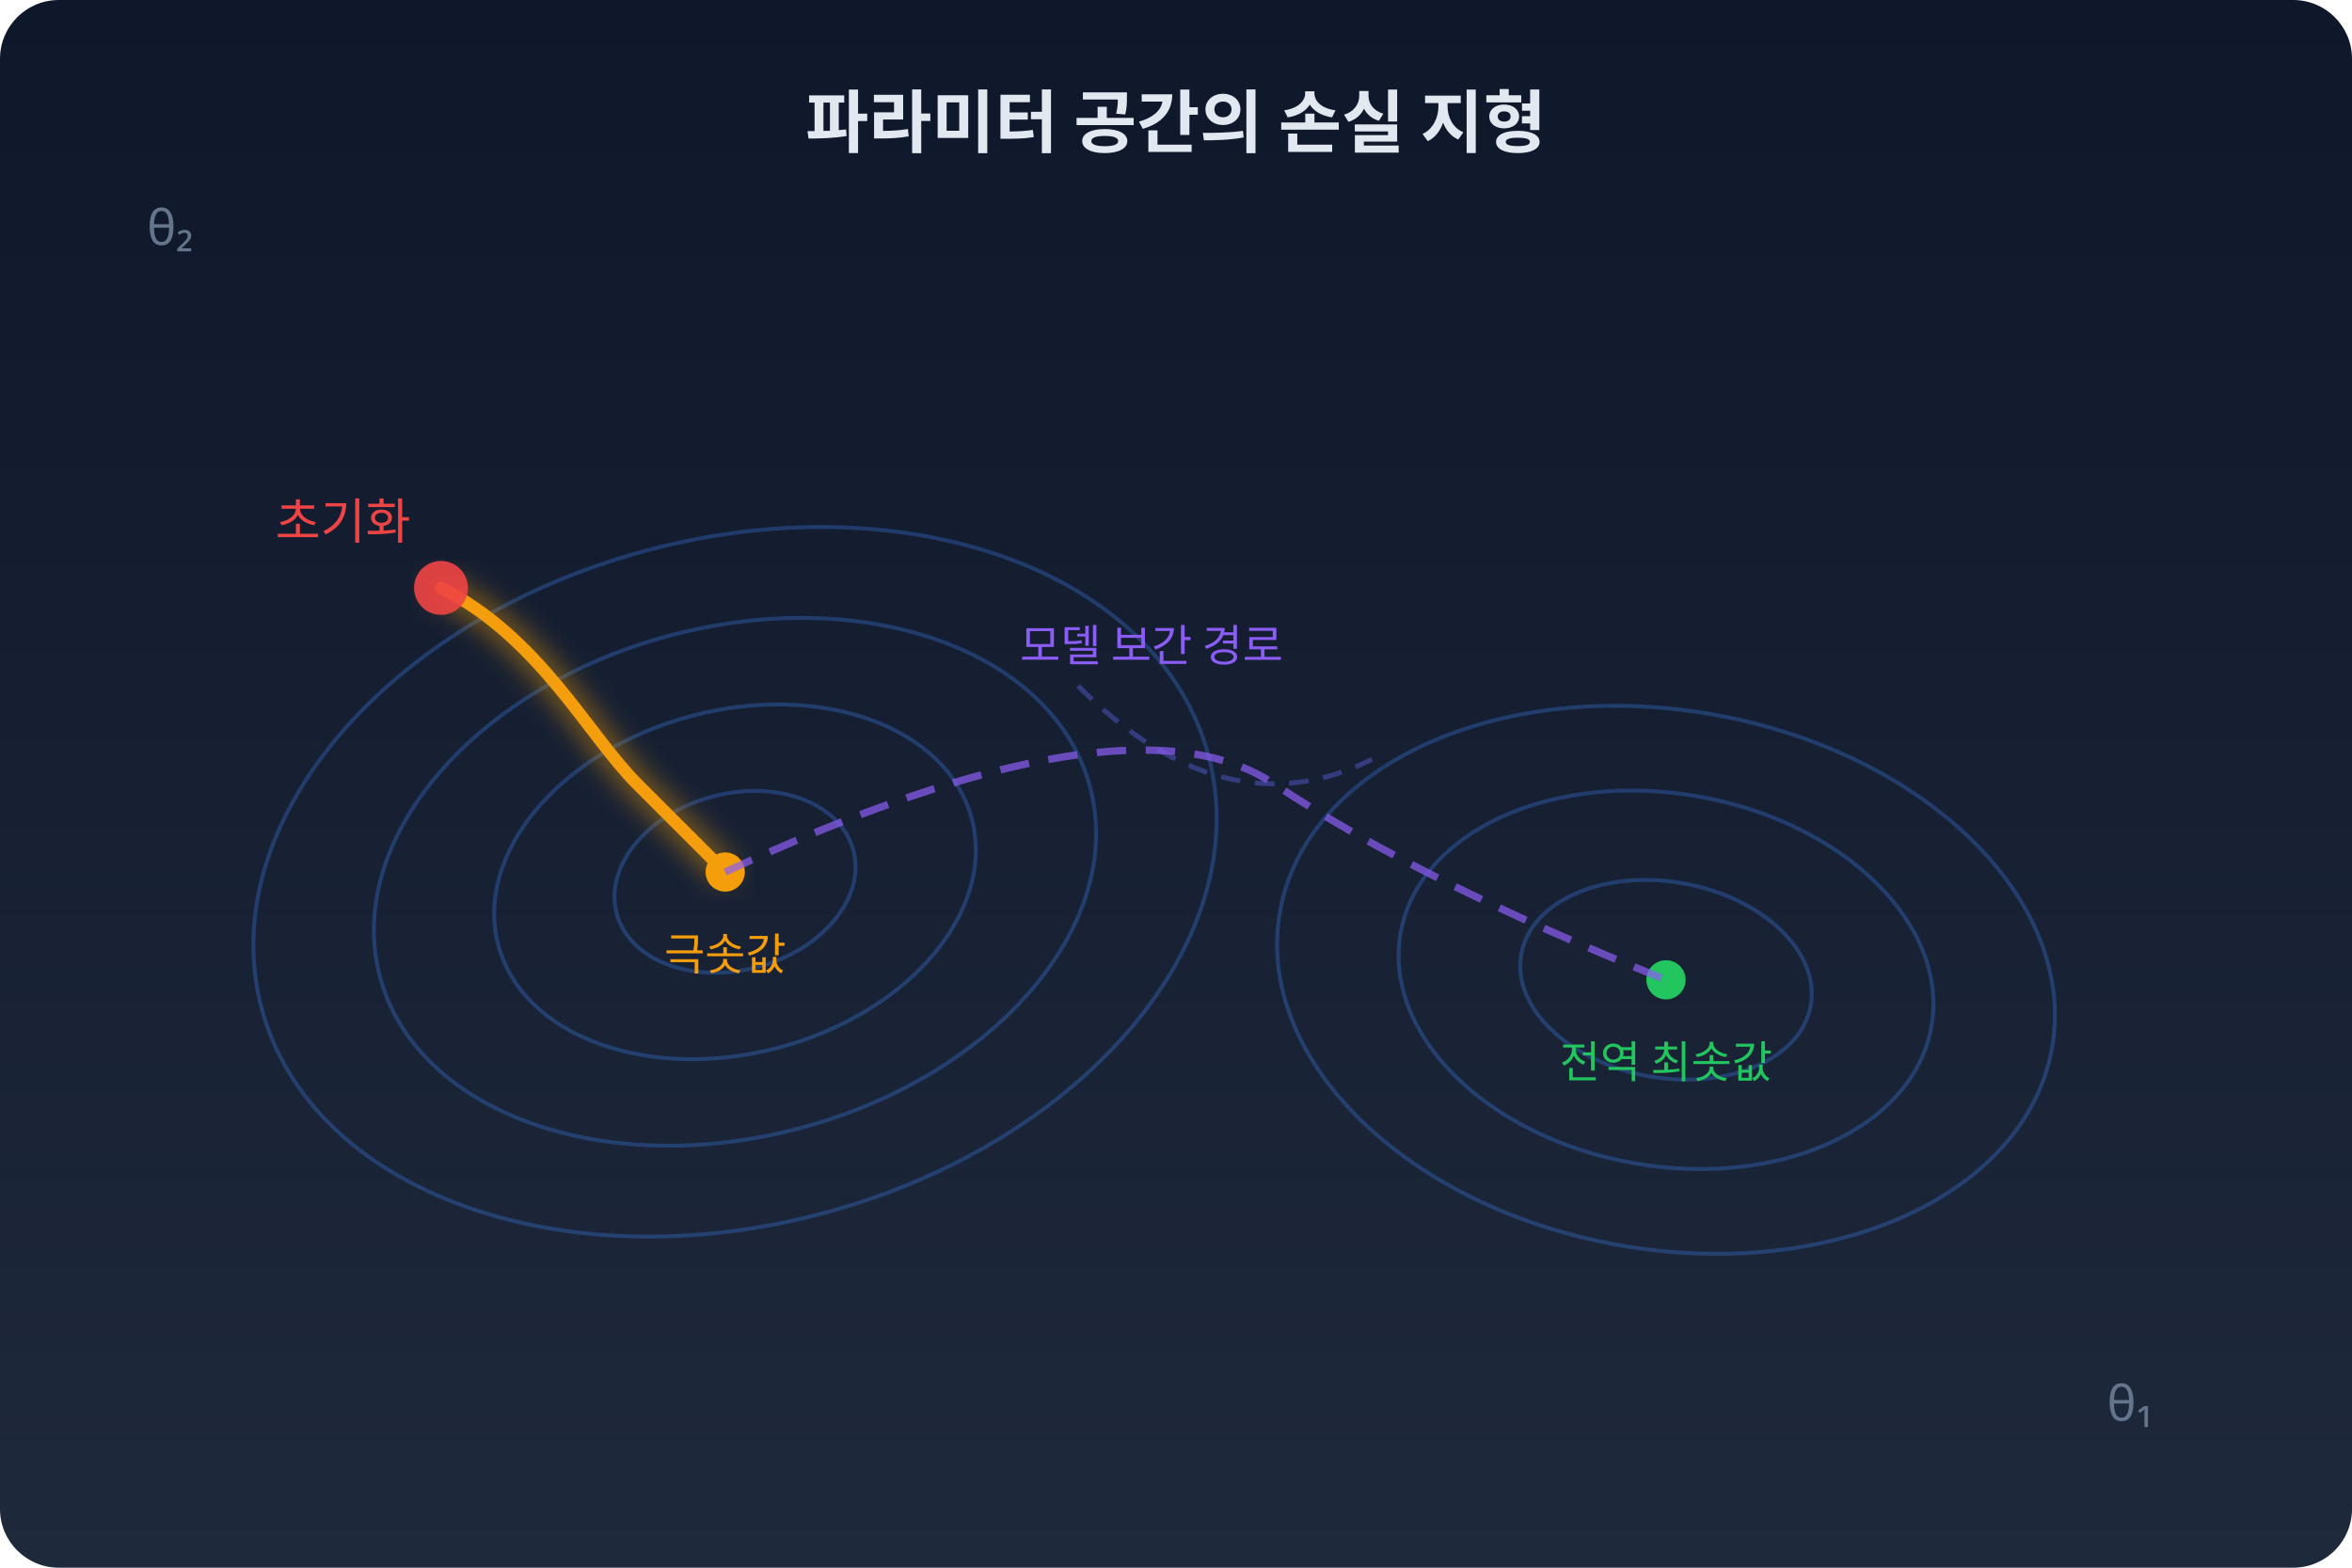
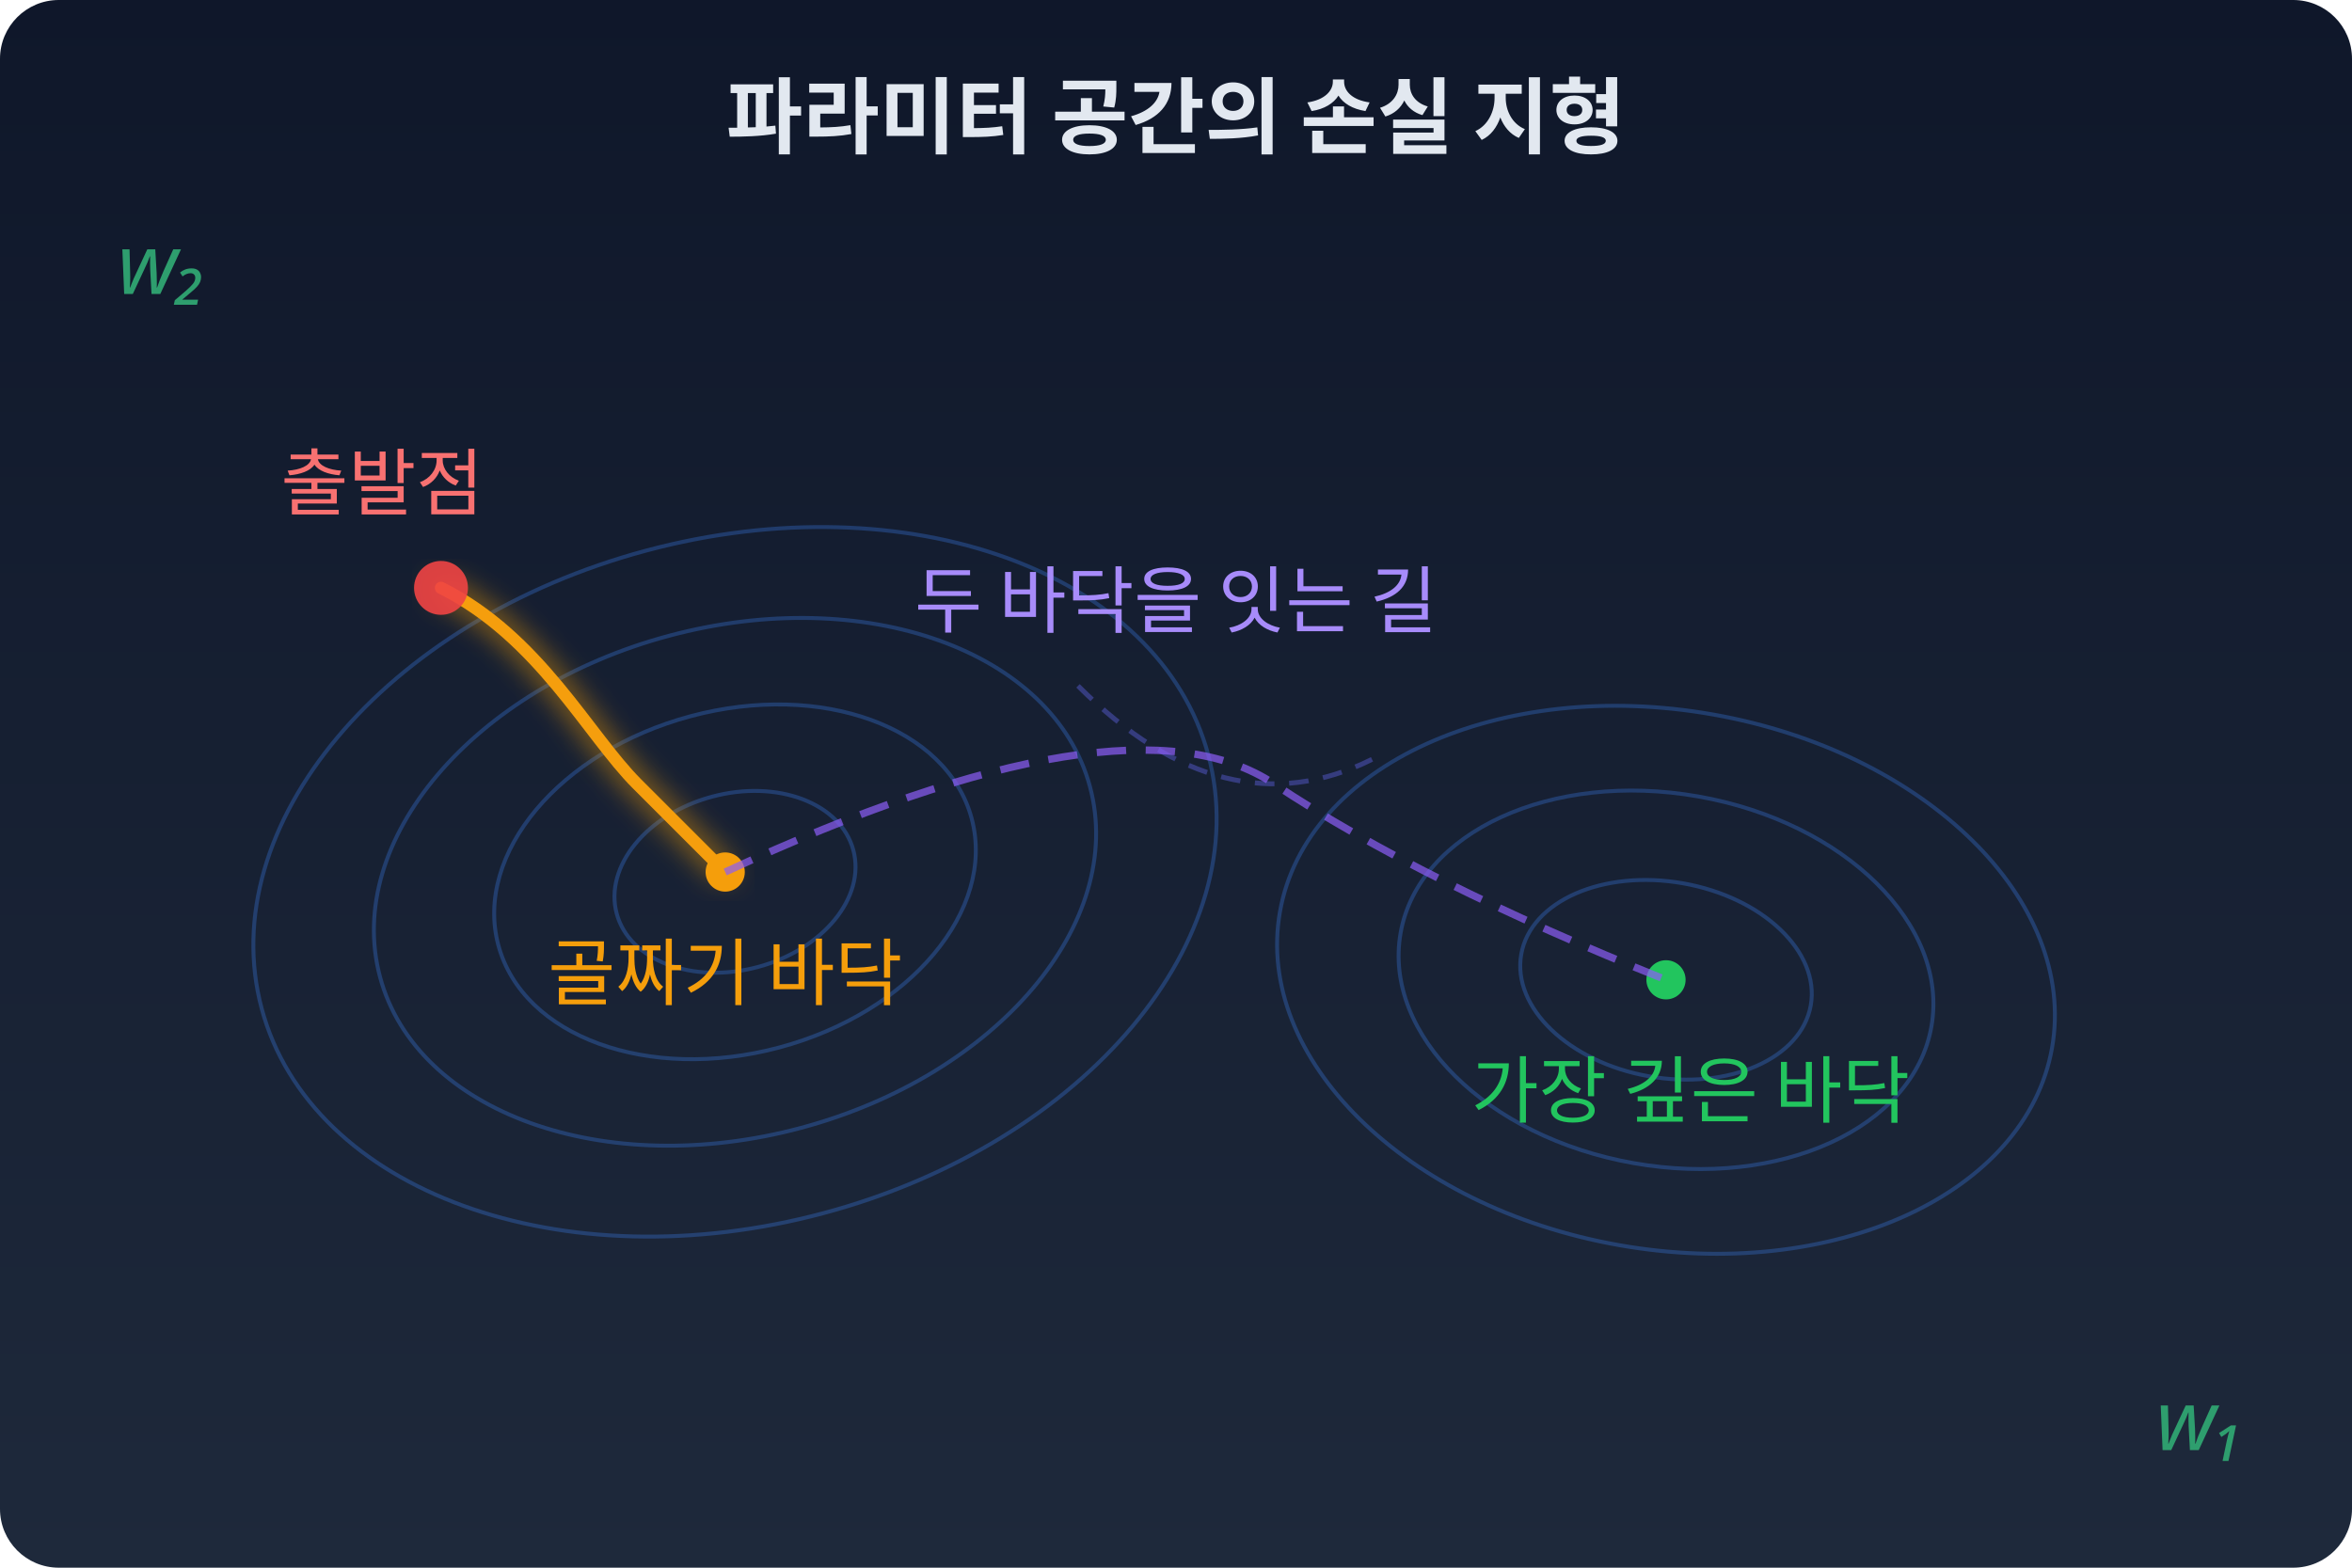
<svg xmlns="http://www.w3.org/2000/svg" viewBox="0 0 480 320" font-family="'Noto Sans KR', sans-serif">
  <defs>
    <linearGradient id="bg" x1="0" y1="0" x2="0" y2="1">
      <stop offset="0%" stop-color="#0f172a" />
      <stop offset="100%" stop-color="#1e293b" />
    </linearGradient>
    <linearGradient id="surface" x1="0" y1="0" x2="1" y2="1">
      <stop offset="0%" stop-color="#3b82f6" stop-opacity="0.3" />
      <stop offset="100%" stop-color="#8b5cf6" stop-opacity="0.15" />
    </linearGradient>
    <filter id="glow">
      <feGaussianBlur stdDeviation="3" result="blur" />
      <feComposite in="SourceGraphic" in2="blur" operator="over" />
    </filter>
  </defs>
  <rect width="480" height="320" fill="url(#bg)" rx="12" />
  <g stroke="#3b82f6" fill="none" opacity="0.3" stroke-width="0.8">
    <ellipse cx="150" cy="180" rx="100" ry="70" transform="rotate(-15 150 180)" />
    <ellipse cx="150" cy="180" rx="75" ry="52" transform="rotate(-15 150 180)" />
    <ellipse cx="150" cy="180" rx="50" ry="35" transform="rotate(-15 150 180)" />
    <ellipse cx="150" cy="180" rx="25" ry="18" transform="rotate(-15 150 180)" />
    <ellipse cx="340" cy="200" rx="80" ry="55" transform="rotate(10 340 200)" />
    <ellipse cx="340" cy="200" rx="55" ry="38" transform="rotate(10 340 200)" />
    <ellipse cx="340" cy="200" rx="30" ry="20" transform="rotate(10 340 200)" />
  </g>
  <path d="M 220 140 Q 250 170 280 155" stroke="#6366f1" stroke-width="1" fill="none" opacity="0.4" stroke-dasharray="4 3" />
  <path d="M 90 120 C 110 130, 120 150, 130 160 S 145 175, 148 178" stroke="#f59e0b" stroke-width="2.5" fill="none" stroke-linecap="round" filter="url(#glow)" />
  <circle cx="90" cy="120" r="5" fill="#ef4444" stroke="#ef4444" stroke-width="1" opacity="0.9" />
-   <text x="70" y="110" fill="#ef4444" font-size="10" text-anchor="middle">초기화</text>
+   <text x="78" y="104" fill="#f87171" font-size="15" text-anchor="middle">출발점</text>
  <circle cx="148" cy="178" r="4" fill="#f59e0b" />
-   <text x="148" y="198" fill="#f59e0b" font-size="9" text-anchor="middle">극솟값</text>
+   <text x="148" y="204" fill="#f59e0b" font-size="15" text-anchor="middle">골짜기 바닥</text>
  <circle cx="340" cy="200" r="4" fill="#22c55e" />
-   <text x="340" y="220" fill="#22c55e" font-size="9" text-anchor="middle">전역 최솟값</text>
+   <text x="345" y="228" fill="#22c55e" font-size="15" text-anchor="middle">가장 깊은 바닥</text>
  <path d="M 148 178 Q 230 140, 260 160 Q 290 180, 340 200" stroke="#8b5cf6" stroke-width="1.5" fill="none" stroke-dasharray="6 4" opacity="0.7" />
-   <text x="235" y="135" fill="#8b5cf6" font-size="9" text-anchor="middle">모델 보간 경로</text>
-   <text x="430" y="290" fill="#64748b" font-size="10">θ₁</text>
-   <text x="30" y="50" fill="#64748b" font-size="10">θ₂</text>
-   <text x="240" y="30" fill="#e2e8f0" font-size="14" text-anchor="middle" font-weight="600">파라미터 공간의 손실 지형</text>
+   <text x="240" y="128" fill="#a78bfa" font-size="15" text-anchor="middle">두 바닥을 잇는 길</text>
+   <text x="440" y="296" fill="#2e9e6e" font-size="17" font-style="italic">w₁</text>
+   <text x="24" y="60" fill="#2e9e6e" font-size="17" font-style="italic">w₂</text>
+   <text x="240" y="30" fill="#e2e8f0" font-size="17" text-anchor="middle" font-weight="600">파라미터 공간의 손실 지형</text>
</svg>
